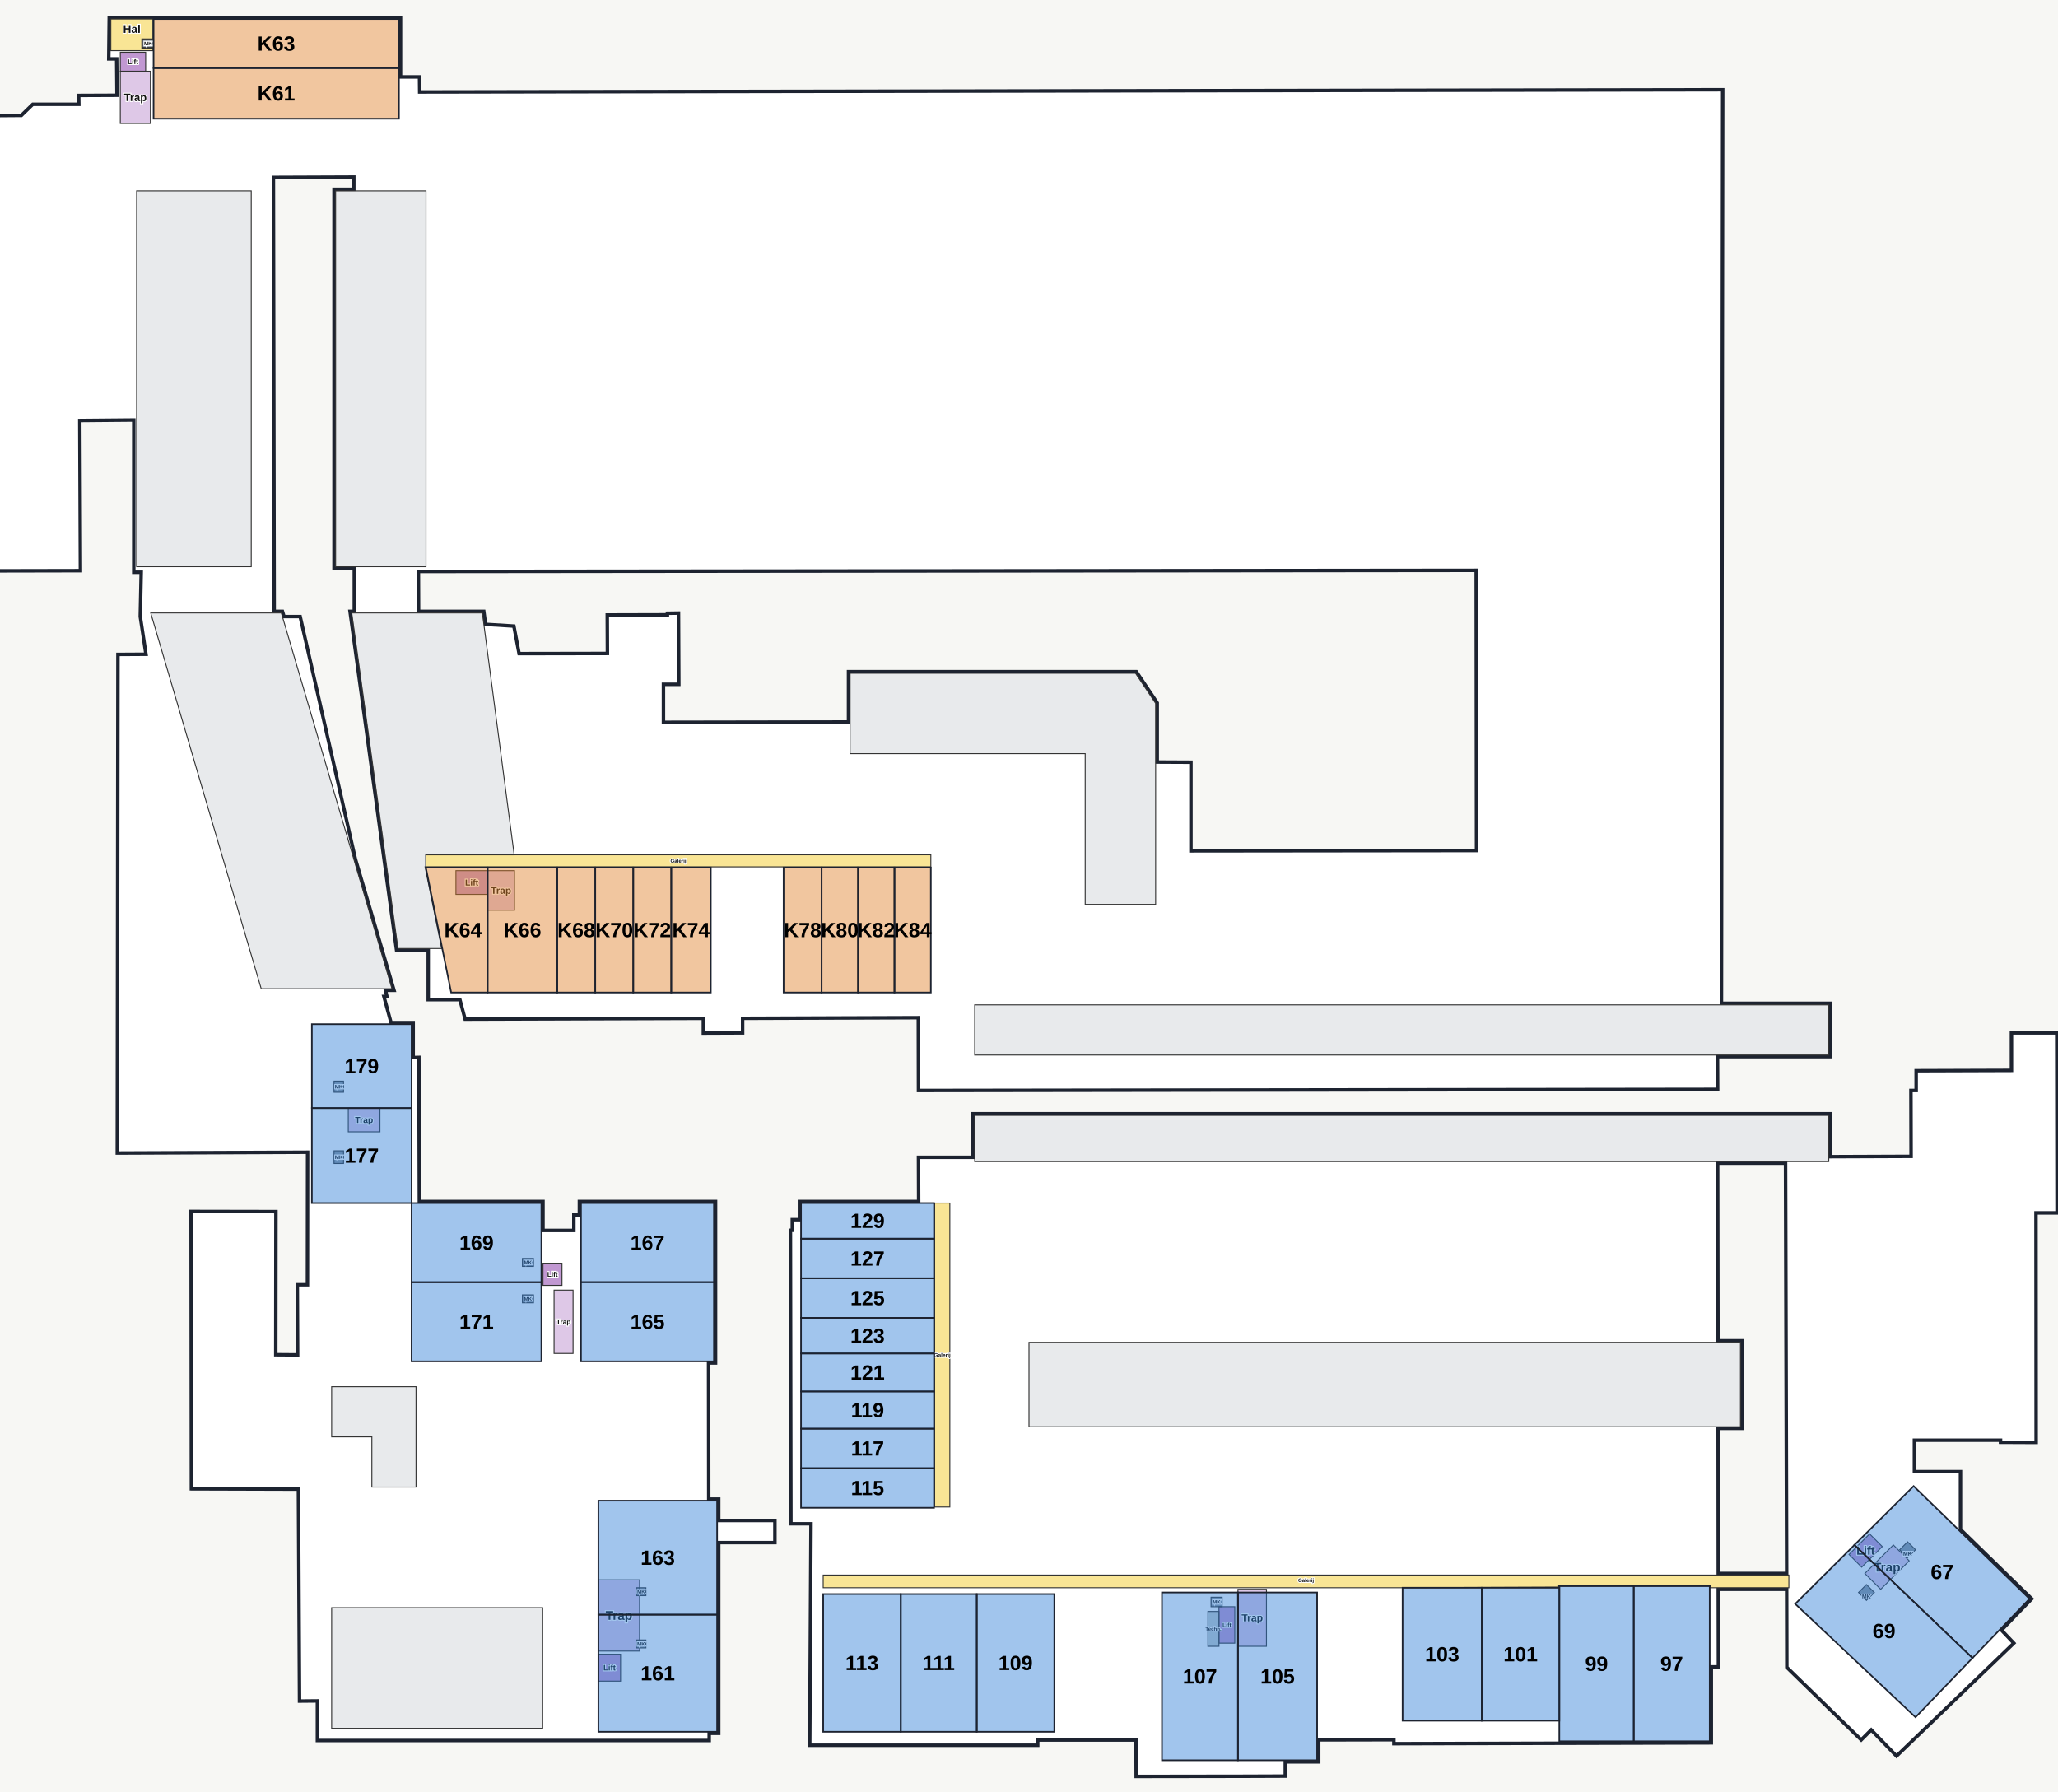
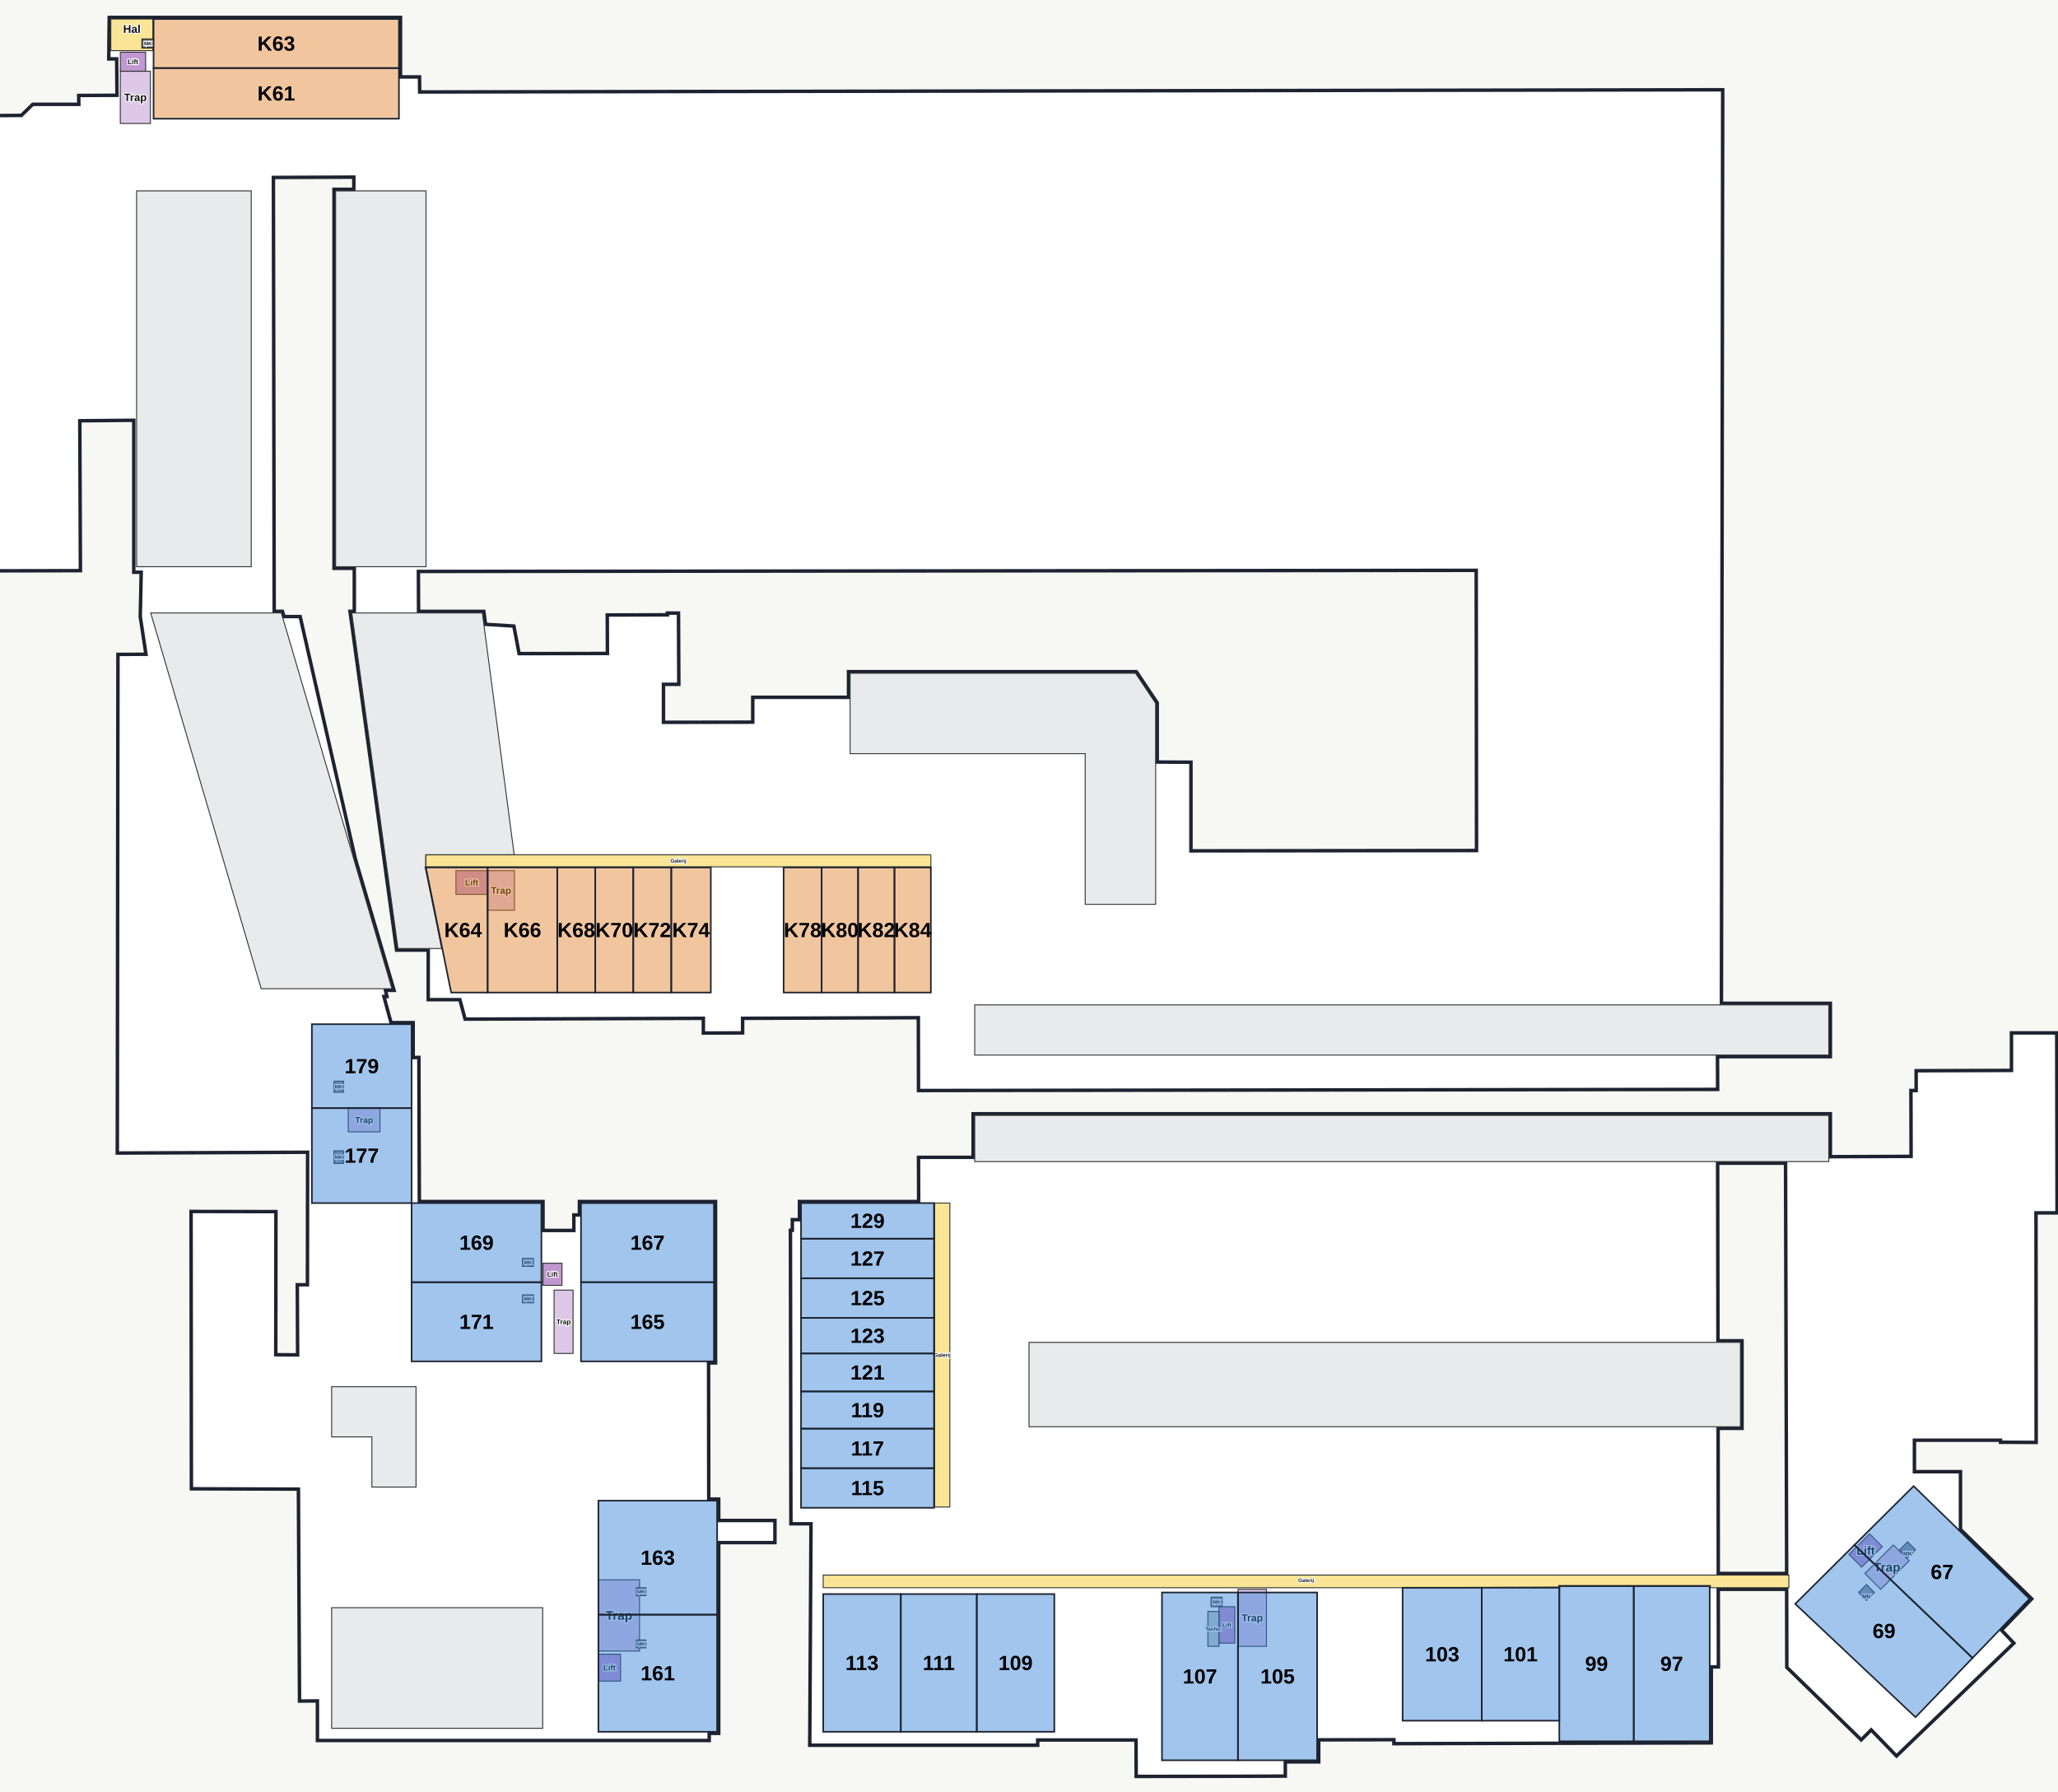
<svg xmlns="http://www.w3.org/2000/svg" viewBox="30 0 1300 1132" font-family="Arial,sans-serif">
  <rect x="30" y="0" width="1300" height="1132" fill="#f7f7f4" />
-   <path fill="#ffffff" stroke="#1d2330" stroke-width="2.2" fill-rule="evenodd" d="M529.3,777.2 L529.6,962.6 L542.3,962.6 L541.5,1102.5 L685.5,1102.5 L685.5,1099.2 L747.6,1099.2 L747.7,1122.2 L815.5,1122.1 L841.9,1122.0 L841.9,1113.0 L863.0,1113.0 L863.0,1099.1 L910.5,1099.0 L910.5,1101.5 L1111.0,1101.0 L1111.0,1053.0 L1115.5,1053.0 L1115.4,1004.0 L1158.6,1004.0 L1158.7,1053.3 L1205.7,1099.1 L1212.0,1092.8 L1228.0,1109.3 L1302.1,1038.0 L1294.3,1029.8 L1313.4,1010.0 L1268.4,966.2 L1268.4,929.7 L1239.3,929.7 L1239.3,909.8 L1293.7,909.8 L1293.7,911.1 L1316.2,911.2 L1316.1,766.2 L1329.4,766.2 L1329.2,652.5 L1300.6,652.5 L1300.6,676.2 L1240.4,676.4 L1240.4,688.9 L1237.1,688.9 L1237.2,730.5 L1186.2,730.7 L1186.2,703.6 L644.7,703.6 L644.7,731.1 L610.2,731.1 L610.3,759.0 L535.0,759.0 L535.0,770.5 L530.5,770.5 L530.5,777.2Z M1158.6,994.0 L1115.4,994.0 L1115.3,902.3 L1130.4,902.3 L1130.4,847.0 L1115.2,847.0 L1115.0,734.8 L1157.9,734.8Z M99.0,11.0 L98.7,37.2 L103.7,37.2 L103.9,60.2 L79.7,60.3 L79.8,65.9 L50.7,65.9 L43.5,72.9 L16.8,73.1 L-7.3,49.3 L-73.4,115.6 L-73.1,315.4 L-58.3,315.5 L-58.3,338.0 L-73.0,337.9 L-72.9,346.0 L-75.1,346.0 L-75.3,352.9 L-73.0,358.1 L-67.8,360.8 L80.8,360.5 L80.4,265.8 L114.5,265.5 L114.5,361.5 L119.2,361.5 L118.6,389.5 L122.2,413.3 L104.5,413.4 L104.1,728.4 L224.3,727.9 L224.2,811.6 L217.8,811.6 L218.0,855.9 L204.2,855.8 L204.3,765.4 L150.7,765.3 L150.9,940.5 L218.5,940.7 L219.2,1074.6 L230.5,1074.5 L230.5,1099.5 L478.0,1099.5 L478.0,1095.0 L484.0,1095.0 L484.0,974.5 L519.5,974.5 L519.5,960.5 L484.0,960.5 L484.0,947.0 L477.7,947.0 L477.6,861.0 L482.0,861.0 L482.0,759.0 L396.0,759.0 L396.0,767.5 L392.5,767.5 L392.5,777.3 L373.0,777.3 L373.0,759.0 L294.9,759.0 L294.6,668.0 L291.0,668.1 L291.0,646.0 L277.0,646.0 L272.5,629.5 L274.4,629.5 L273.5,625.6 L278.9,625.6 L254.5,542.7 L219.6,389.5 L209.4,389.5 L208.4,386.2 L203.2,386.2 L202.7,112.1 L253.5,111.9 L253.5,119.6 L241.0,119.6 L241.0,359.0 L253.8,359.0 L253.8,386.2 L251.1,386.2 L280.5,600.2 L300.5,600.2 L300.5,631.5 L320.5,631.5 L323.8,643.8 L474.3,643.3 L474.3,652.6 L499.1,652.5 L499.1,643.3 L610.1,642.9 L610.2,688.9 L1115.0,688.2 L1114.9,667.5 L1186.2,667.5 L1186.2,633.8 L1117.4,633.8 L1118.2,56.7 L295.1,58.1 L295.0,48.6 L283.0,48.6 L283.0,11.0Z M294.3,361.0 L962.5,360.3 L962.7,537.3 L782.3,537.5 L782.3,481.5 L761.0,481.4 L761.0,444.0 L747.8,424.3 L566.0,424.3 L566.0,456.1 L449.1,456.3 L449.1,432.3 L458.8,432.3 L458.6,387.3 L451.6,387.4 L451.6,388.4 L413.6,388.5 L413.7,412.8 L357.9,412.9 L354.6,395.5 L336.7,394.4 L335.6,386.2 L294.4,386.2Z" />
+   <path fill="#ffffff" stroke="#1d2330" stroke-width="2.2" fill-rule="evenodd" d="M529.3,777.2 L529.6,962.6 L542.3,962.6 L541.5,1102.5 L685.5,1102.5 L685.5,1099.2 L747.6,1099.2 L747.7,1122.2 L815.5,1122.1 L841.9,1122.0 L841.9,1113.0 L863.0,1113.0 L863.0,1099.1 L910.5,1099.0 L910.5,1101.5 L1111.0,1101.0 L1111.0,1053.0 L1115.5,1053.0 L1115.4,1004.0 L1158.6,1004.0 L1158.7,1053.3 L1205.7,1099.1 L1212.0,1092.8 L1228.0,1109.3 L1302.1,1038.0 L1294.3,1029.8 L1313.4,1010.0 L1268.4,966.2 L1268.4,929.7 L1239.3,929.7 L1239.3,909.8 L1293.7,909.8 L1293.7,911.1 L1316.2,911.2 L1316.1,766.2 L1329.4,766.2 L1329.2,652.5 L1300.6,652.5 L1300.6,676.2 L1240.4,676.4 L1240.4,688.9 L1237.1,688.9 L1237.2,730.5 L1186.2,730.7 L1186.2,703.6 L644.7,703.6 L644.7,731.1 L610.2,731.1 L610.3,759.0 L535.0,759.0 L535.0,770.5 L530.5,770.5 L530.5,777.2Z M1158.6,994.0 L1115.4,994.0 L1115.3,902.3 L1130.4,902.3 L1130.4,847.0 L1115.2,847.0 L1115.0,734.8 L1157.9,734.8Z M99.0,11.0 L98.7,37.2 L103.7,37.2 L103.9,60.2 L79.7,60.3 L79.8,65.9 L50.7,65.9 L43.5,72.9 L16.8,73.1 L-7.3,49.3 L-73.4,115.6 L-73.1,315.4 L-58.3,315.5 L-58.3,338.0 L-73.0,337.9 L-72.9,346.0 L-75.1,346.0 L-75.3,352.9 L-73.0,358.1 L-67.8,360.8 L80.8,360.5 L80.4,265.8 L114.5,265.5 L114.5,361.5 L119.2,361.5 L118.6,389.5 L122.2,413.3 L104.5,413.4 L104.1,728.4 L224.3,727.9 L224.2,811.6 L217.8,811.6 L218.0,855.9 L204.2,855.8 L204.3,765.4 L150.7,765.3 L150.9,940.5 L218.5,940.7 L219.2,1074.6 L230.5,1074.5 L230.5,1099.5 L478.0,1099.5 L478.0,1095.0 L484.0,1095.0 L484.0,974.5 L519.5,974.5 L519.5,960.5 L484.0,960.5 L484.0,947.0 L477.7,947.0 L477.6,861.0 L482.0,861.0 L482.0,759.0 L396.0,759.0 L396.0,767.5 L392.5,767.5 L392.5,777.3 L373.0,777.3 L373.0,759.0 L294.9,759.0 L294.6,668.0 L291.0,668.1 L291.0,646.0 L277.0,646.0 L272.5,629.5 L274.4,629.5 L273.5,625.6 L278.9,625.6 L254.5,542.7 L219.6,389.5 L209.4,389.5 L208.4,386.2 L203.2,386.2 L202.7,112.1 L253.5,111.9 L253.5,119.6 L241.0,119.6 L241.0,359.0 L253.8,359.0 L253.8,386.2 L251.1,386.2 L280.5,600.2 L300.5,600.2 L300.5,631.5 L320.5,631.5 L323.8,643.8 L474.3,643.3 L474.3,652.6 L499.1,652.5 L499.1,643.3 L610.1,642.9 L610.2,688.9 L1115.0,688.2 L1114.9,667.5 L1186.2,667.5 L1186.2,633.8 L1117.4,633.8 L1118.2,56.7 L295.1,58.1 L295.0,48.6 L283.0,48.6 L283.0,11.0Z M294.3,361.0 L962.5,360.3 L962.7,537.3 L782.3,537.5 L782.3,481.5 L761.0,481.4 L761.0,444.0 L747.8,424.3 L566.0,424.3 L566.0,440.5 L505.5,440.5 L505.5,456.2 L449.1,456.3 L449.1,432.3 L458.8,432.3 L458.6,387.3 L451.6,387.3 L451.6,388.4 L413.6,388.5 L413.7,412.8 L357.9,412.9 L354.6,395.5 L336.7,394.4 L335.6,386.2 L294.4,386.2Z" />
  <polygon id="2-DAK-1" points="116.3,358.0 188.7,358.0 188.7,120.6 116.3,120.6" fill="#d5d8dc" fill-opacity="0.55" stroke="#333" stroke-width="0.6" />
  <polygon id="2-DAK-2" points="242.0,358.0 299.1,358.0 299.1,120.6 242.0,120.6" fill="#d5d8dc" fill-opacity="0.55" stroke="#333" stroke-width="0.6" />
  <polygon id="2-DAK-3" points="195.0,624.6 277.6,624.6 207.7,387.2 125.2,387.2" fill="#d5d8dc" fill-opacity="0.55" stroke="#333" stroke-width="0.6" />
  <polygon id="2-DAK-4" points="281.4,599.2 309.0,599.2 298.5,547.6 299.0,547.6 299.0,540.0 354.8,540.0 334.7,387.2 252.2,387.2" fill="#d5d8dc" fill-opacity="0.55" stroke="#333" stroke-width="0.6" />
  <polygon id="2-DAK-5" points="567.0,476.1 715.5,476.1 715.5,571.3 760.0,571.3 760.0,444.3 747.3,425.3 567.0,425.3" fill="#d5d8dc" fill-opacity="0.55" stroke="#333" stroke-width="0.6" />
  <polygon id="2-DAK-6" points="645.7,666.5 1185.2,666.5 1185.2,634.8 645.7,634.8" fill="#d5d8dc" fill-opacity="0.55" stroke="#333" stroke-width="0.6" />
  <polygon id="2-DAK-7" points="645.7,733.8 1185.2,733.8 1185.2,704.6 645.7,704.6" fill="#d5d8dc" fill-opacity="0.55" stroke="#333" stroke-width="0.6" />
  <polygon id="2-DAK-8" points="680.0,901.3 1129.4,901.3 1129.4,848.0 680.0,848.0" fill="#d5d8dc" fill-opacity="0.55" stroke="#333" stroke-width="0.6" />
  <polygon id="2-DAK-9" points="239.5,907.7 264.9,907.7 264.9,939.4 292.8,939.4 292.8,876.0 239.5,876.0" fill="#d5d8dc" fill-opacity="0.55" stroke="#333" stroke-width="0.6" />
  <polygon id="2-DAK-10" points="239.5,1091.8 372.8,1091.8 372.8,1015.6 239.5,1015.6" fill="#d5d8dc" fill-opacity="0.55" stroke="#333" stroke-width="0.6" />
  <polygon id="2-K61-HAL" points="100.0,32.0 126.6,32.0 126.6,30.4 119.6,30.4 119.6,24.6 126.6,24.6 126.6,12.0 100.0,12.0" fill="#f4d03f" fill-opacity="0.55" stroke="#333" stroke-width="0.6" />
  <text x="113.3" y="18.3" font-size="7.1" font-weight="700" text-anchor="middle" dominant-baseline="central" fill="#111" stroke="#fff" stroke-width="1.2" paint-order="stroke">Hal</text>
  <polygon id="2-K61-MK" points="120,25 127,25 127,30 120,30" fill="#2c3e50" fill-opacity="0.55" stroke="#333" stroke-width="0.6" />
  <text x="123.5" y="27.5" font-size="3.2" font-weight="700" text-anchor="middle" dominant-baseline="central" fill="#111" stroke="#fff" stroke-width="1.2" paint-order="stroke">MK</text>
  <polygon id="2-K61-LIFT" points="106,33 122,33 122,45 106,45" fill="#8e44ad" fill-opacity="0.55" stroke="#333" stroke-width="0.6" />
  <text x="114.0" y="39.0" font-size="4.3" font-weight="700" text-anchor="middle" dominant-baseline="central" fill="#111" stroke="#fff" stroke-width="1.2" paint-order="stroke">Lift</text>
  <polygon id="2-K61-TRAP" points="106,45 125,45 125,78 106,78" fill="#c39bd3" fill-opacity="0.55" stroke="#333" stroke-width="0.6" />
  <text x="115.5" y="61.5" font-size="6.8" font-weight="700" text-anchor="middle" dominant-baseline="central" fill="#111" stroke="#fff" stroke-width="1.2" paint-order="stroke">Trap</text>
  <polygon id="2-225-LIFT" points="318,550 338,550 338,565 318,565" fill="#8e44ad" fill-opacity="0.55" stroke="#333" stroke-width="0.6" />
  <text x="328.0" y="557.5" font-size="5.4" font-weight="700" text-anchor="middle" dominant-baseline="central" fill="#111" stroke="#fff" stroke-width="1.2" paint-order="stroke">Lift</text>
  <polygon id="2-225-TRAP" points="338,550 355,550 355,575 338,575" fill="#c39bd3" fill-opacity="0.55" stroke="#333" stroke-width="0.6" />
  <text x="346.5" y="562.5" font-size="6.1" font-weight="700" text-anchor="middle" dominant-baseline="central" fill="#111" stroke="#fff" stroke-width="1.2" paint-order="stroke">Trap</text>
  <polygon id="2-183-TRAP" points="250,700 270,700 270,715 250,715" fill="#c39bd3" fill-opacity="0.55" stroke="#333" stroke-width="0.6" />
  <text x="260.0" y="707.5" font-size="5.4" font-weight="700" text-anchor="middle" dominant-baseline="central" fill="#111" stroke="#fff" stroke-width="1.2" paint-order="stroke">Trap</text>
  <polygon id="2-183-MK1" points="241,683 247,683 247,690 241,690" fill="#2c3e50" fill-opacity="0.55" stroke="#333" stroke-width="0.6" />
  <text x="244.0" y="686.5" font-size="3.2" font-weight="700" text-anchor="middle" dominant-baseline="central" fill="#111" stroke="#fff" stroke-width="1.2" paint-order="stroke">MK</text>
  <polygon id="2-183-MK2" points="241,727 247,727 247,735 241,735" fill="#2c3e50" fill-opacity="0.55" stroke="#333" stroke-width="0.6" />
  <text x="244.0" y="731.0" font-size="3.2" font-weight="700" text-anchor="middle" dominant-baseline="central" fill="#111" stroke="#fff" stroke-width="1.2" paint-order="stroke">MK</text>
  <polygon id="2-194-LIFT" points="373,798 385,798 385,812 373,812" fill="#8e44ad" fill-opacity="0.55" stroke="#333" stroke-width="0.6" />
  <text x="379.0" y="805.0" font-size="4.3" font-weight="700" text-anchor="middle" dominant-baseline="central" fill="#111" stroke="#fff" stroke-width="1.2" paint-order="stroke">Lift</text>
  <polygon id="2-194-TRAP" points="380,815 392,815 392,855 380,855" fill="#c39bd3" fill-opacity="0.55" stroke="#333" stroke-width="0.6" />
  <text x="386.0" y="835.0" font-size="4.3" font-weight="700" text-anchor="middle" dominant-baseline="central" fill="#111" stroke="#fff" stroke-width="1.2" paint-order="stroke">Trap</text>
  <polygon id="2-194-MK1" points="360,795 367,795 367,800 360,800" fill="#2c3e50" fill-opacity="0.55" stroke="#333" stroke-width="0.6" />
  <text x="363.5" y="797.5" font-size="3.2" font-weight="700" text-anchor="middle" dominant-baseline="central" fill="#111" stroke="#fff" stroke-width="1.2" paint-order="stroke">MK</text>
  <polygon id="2-194-MK2" points="360,818 367,818 367,823 360,823" fill="#2c3e50" fill-opacity="0.55" stroke="#333" stroke-width="0.6" />
  <text x="363.5" y="820.5" font-size="3.2" font-weight="700" text-anchor="middle" dominant-baseline="central" fill="#111" stroke="#fff" stroke-width="1.2" paint-order="stroke">MK</text>
  <polygon id="2-200-TRAP" points="408,998 434,998 434,1043 408,1043" fill="#c39bd3" fill-opacity="0.55" stroke="#333" stroke-width="0.6" />
  <text x="421.0" y="1020.5" font-size="8.0" font-weight="700" text-anchor="middle" dominant-baseline="central" fill="#111" stroke="#fff" stroke-width="1.2" paint-order="stroke">Trap</text>
  <polygon id="2-200-LIFT" points="408,1045 422,1045 422,1062 408,1062" fill="#8e44ad" fill-opacity="0.55" stroke="#333" stroke-width="0.6" />
  <text x="415.0" y="1053.5" font-size="5.0" font-weight="700" text-anchor="middle" dominant-baseline="central" fill="#111" stroke="#fff" stroke-width="1.2" paint-order="stroke">Lift</text>
  <polygon id="2-200-MK1" points="432,1003 438,1003 438,1008 432,1008" fill="#2c3e50" fill-opacity="0.55" stroke="#333" stroke-width="0.6" />
  <text x="435.0" y="1005.5" font-size="3.2" font-weight="700" text-anchor="middle" dominant-baseline="central" fill="#111" stroke="#fff" stroke-width="1.2" paint-order="stroke">MK</text>
  <polygon id="2-200-MK2" points="432,1036 438,1036 438,1041 432,1041" fill="#2c3e50" fill-opacity="0.55" stroke="#333" stroke-width="0.6" />
  <text x="435.0" y="1038.5" font-size="3.2" font-weight="700" text-anchor="middle" dominant-baseline="central" fill="#111" stroke="#fff" stroke-width="1.2" paint-order="stroke">MK</text>
  <polygon id="2-244-LIFT" points="800,1015 810,1015 810,1038 800,1038" fill="#8e44ad" fill-opacity="0.55" stroke="#333" stroke-width="0.6" />
  <text x="805.0" y="1026.5" font-size="3.6" font-weight="700" text-anchor="middle" dominant-baseline="central" fill="#111" stroke="#fff" stroke-width="1.2" paint-order="stroke">Lift</text>
  <polygon id="2-244-SCH" points="793,1018 800,1018 800,1040 793,1040" fill="#95a5a6" fill-opacity="0.55" stroke="#333" stroke-width="0.6" />
  <text x="796.5" y="1029.0" font-size="3.2" font-weight="700" text-anchor="middle" dominant-baseline="central" fill="#111" stroke="#fff" stroke-width="1.2" paint-order="stroke">Techn.</text>
  <polygon id="2-244-MK" points="795,1009 802,1009 802,1015 795,1015" fill="#2c3e50" fill-opacity="0.55" stroke="#333" stroke-width="0.6" />
  <text x="798.5" y="1012.0" font-size="3.2" font-weight="700" text-anchor="middle" dominant-baseline="central" fill="#111" stroke="#fff" stroke-width="1.2" paint-order="stroke">MK</text>
  <polygon id="2-244-TRAP" points="812,1004 830,1004 830,1040 812,1040" fill="#c39bd3" fill-opacity="0.55" stroke="#333" stroke-width="0.6" />
  <text x="821.0" y="1022.0" font-size="6.4" font-weight="700" text-anchor="middle" dominant-baseline="central" fill="#111" stroke="#fff" stroke-width="1.2" paint-order="stroke">Trap</text>
  <polygon id="2-262-LIFT" points="1198,982 1211,969 1219,977 1206,990" fill="#8e44ad" fill-opacity="0.55" stroke="#333" stroke-width="0.6" />
  <text x="1208.5" y="979.5" font-size="7.5" font-weight="700" text-anchor="middle" dominant-baseline="central" fill="#111" stroke="#fff" stroke-width="1.2" paint-order="stroke">Lift</text>
  <polygon id="2-262-TRAP" points="1208,994 1226,976 1236,986 1218,1004" fill="#c39bd3" fill-opacity="0.55" stroke="#333" stroke-width="0.6" />
  <text x="1222.0" y="990.0" font-size="8.0" font-weight="700" text-anchor="middle" dominant-baseline="central" fill="#111" stroke="#fff" stroke-width="1.2" paint-order="stroke">Trap</text>
  <polygon id="2-262-MK1" points="1230,979 1235,974 1240,979 1235,984" fill="#2c3e50" fill-opacity="0.55" stroke="#333" stroke-width="0.6" />
  <text x="1235.0" y="981.5" font-size="3.6" font-weight="700" text-anchor="middle" dominant-baseline="central" fill="#111" stroke="#fff" stroke-width="1.2" paint-order="stroke">MK</text>
  <polygon id="2-262-MK2" points="1204,1006 1209,1001 1214,1006 1209,1011" fill="#2c3e50" fill-opacity="0.55" stroke="#333" stroke-width="0.6" />
  <text x="1209.0" y="1008.5" font-size="3.6" font-weight="700" text-anchor="middle" dominant-baseline="central" fill="#111" stroke="#fff" stroke-width="1.2" paint-order="stroke">MK</text>
  <polygon id="2-GAL-K" points="299.0,547.6 618.0,547.6 618.0,540.0 299.0,540.0" fill="#f4d03f" fill-opacity="0.55" stroke="#333" stroke-width="0.6" />
  <text x="458.5" y="543.8" font-size="3.2" font-weight="700" text-anchor="middle" dominant-baseline="central" fill="#111" stroke="#fff" stroke-width="1.2" paint-order="stroke">Galerij</text>
  <polygon id="2-GAL-S" points="630.0,952.0 630.0,760.0 620.4,760.0 620.4,952.0" fill="#f4d03f" fill-opacity="0.55" stroke="#333" stroke-width="0.6" />
  <text x="625.2" y="856.0" font-size="3.4" font-weight="700" text-anchor="middle" dominant-baseline="central" fill="#111" stroke="#fff" stroke-width="1.2" paint-order="stroke">Galerij</text>
  <polygon id="2-GAL-O" points="550.0,1003.0 915.6,1003.0 1014.6,1002.6 1014.6,1001.6 1110.4,1001.6 1110.4,1003.0 1160.0,1003.0 1160.0,995.0 550.0,995.0" fill="#f4d03f" fill-opacity="0.55" stroke="#333" stroke-width="0.6" />
  <text x="855.0" y="998.3" font-size="3.2" font-weight="700" text-anchor="middle" dominant-baseline="central" fill="#111" stroke="#fff" stroke-width="1.2" paint-order="stroke">Galerij</text>
  <polygon id="S177" points="227,700 290,700 290,760 227,760" fill="#2f7fd8" fill-opacity="0.45" stroke="#1d2330" stroke-width="1" />
  <text x="258.5" y="730.0" font-size="13" font-weight="700" text-anchor="middle" dominant-baseline="central">177</text>
  <polygon id="S179" points="227,647 290,647 290,700 227,700" fill="#2f7fd8" fill-opacity="0.45" stroke="#1d2330" stroke-width="1" />
  <text x="258.5" y="673.5" font-size="13" font-weight="700" text-anchor="middle" dominant-baseline="central">179</text>
  <polygon id="S171" points="290,810 372,810 372,860 290,860" fill="#2f7fd8" fill-opacity="0.45" stroke="#1d2330" stroke-width="1" />
  <text x="331.0" y="835.0" font-size="13" font-weight="700" text-anchor="middle" dominant-baseline="central">171</text>
  <polygon id="S169" points="290,760 372,760 372,810 290,810" fill="#2f7fd8" fill-opacity="0.45" stroke="#1d2330" stroke-width="1" />
  <text x="331.0" y="785.0" font-size="13" font-weight="700" text-anchor="middle" dominant-baseline="central">169</text>
  <polygon id="S167" points="397,760 481,760 481,810 397,810" fill="#2f7fd8" fill-opacity="0.45" stroke="#1d2330" stroke-width="1" />
  <text x="439.0" y="785.0" font-size="13" font-weight="700" text-anchor="middle" dominant-baseline="central">167</text>
  <polygon id="S165" points="397,810 481,810 481,860 397,860" fill="#2f7fd8" fill-opacity="0.45" stroke="#1d2330" stroke-width="1" />
  <text x="439.0" y="835.0" font-size="13" font-weight="700" text-anchor="middle" dominant-baseline="central">165</text>
  <polygon id="S161" points="408,1020 483,1020 483,1094 408,1094" fill="#2f7fd8" fill-opacity="0.45" stroke="#1d2330" stroke-width="1" />
  <text x="445.5" y="1057.0" font-size="13" font-weight="700" text-anchor="middle" dominant-baseline="central">161</text>
  <polygon id="S163" points="408,948 483,948 483,1020 408,1020" fill="#2f7fd8" fill-opacity="0.45" stroke="#1d2330" stroke-width="1" />
  <text x="445.5" y="984.0" font-size="13" font-weight="700" text-anchor="middle" dominant-baseline="central">163</text>
  <polygon id="K61" points="127,43 282,43 282,75 127,75" fill="#e0812b" fill-opacity="0.45" stroke="#1d2330" stroke-width="1" />
  <text x="204.5" y="59.0" font-size="13" font-weight="700" text-anchor="middle" dominant-baseline="central">K61</text>
  <polygon id="K63" points="127,12 282,12 282,43 127,43" fill="#e0812b" fill-opacity="0.45" stroke="#1d2330" stroke-width="1" />
  <text x="204.5" y="27.5" font-size="13" font-weight="700" text-anchor="middle" dominant-baseline="central">K63</text>
  <polygon id="K84" points="595,548 618,548 618,627 595,627" fill="#e0812b" fill-opacity="0.45" stroke="#1d2330" stroke-width="1" />
  <text x="606.5" y="587.5" font-size="13" font-weight="700" text-anchor="middle" dominant-baseline="central">K84</text>
  <polygon id="K82" points="572,548 595,548 595,627 572,627" fill="#e0812b" fill-opacity="0.45" stroke="#1d2330" stroke-width="1" />
  <text x="583.5" y="587.5" font-size="13" font-weight="700" text-anchor="middle" dominant-baseline="central">K82</text>
  <polygon id="K80" points="549,548 572,548 572,627 549,627" fill="#e0812b" fill-opacity="0.45" stroke="#1d2330" stroke-width="1" />
  <text x="560.5" y="587.5" font-size="13" font-weight="700" text-anchor="middle" dominant-baseline="central">K80</text>
  <polygon id="K78" points="525,548 549,548 549,627 525,627" fill="#e0812b" fill-opacity="0.45" stroke="#1d2330" stroke-width="1" />
  <text x="537.0" y="587.5" font-size="13" font-weight="700" text-anchor="middle" dominant-baseline="central">K78</text>
  <polygon id="K74" points="454,548 479,548 479,627 454,627" fill="#e0812b" fill-opacity="0.45" stroke="#1d2330" stroke-width="1" />
  <text x="466.5" y="587.5" font-size="13" font-weight="700" text-anchor="middle" dominant-baseline="central">K74</text>
  <polygon id="K72" points="430,548 454,548 454,627 430,627" fill="#e0812b" fill-opacity="0.45" stroke="#1d2330" stroke-width="1" />
  <text x="442.0" y="587.5" font-size="13" font-weight="700" text-anchor="middle" dominant-baseline="central">K72</text>
  <polygon id="K70" points="406,548 430,548 430,627 406,627" fill="#e0812b" fill-opacity="0.45" stroke="#1d2330" stroke-width="1" />
  <text x="418.0" y="587.5" font-size="13" font-weight="700" text-anchor="middle" dominant-baseline="central">K70</text>
  <polygon id="K68" points="382,548 406,548 406,627 382,627" fill="#e0812b" fill-opacity="0.45" stroke="#1d2330" stroke-width="1" />
  <text x="394.0" y="587.5" font-size="13" font-weight="700" text-anchor="middle" dominant-baseline="central">K68</text>
  <polygon id="K66" points="338,548 382,548 382,627 338,627" fill="#e0812b" fill-opacity="0.45" stroke="#1d2330" stroke-width="1" />
  <text x="360.0" y="587.5" font-size="13" font-weight="700" text-anchor="middle" dominant-baseline="central">K66</text>
  <polygon id="K64" points="299,548 338,548 338,627 315,627" fill="#e0812b" fill-opacity="0.45" stroke="#1d2330" stroke-width="1" />
  <text x="322.5" y="587.5" font-size="13" font-weight="700" text-anchor="middle" dominant-baseline="central">K64</text>
  <polygon id="S115" points="536,927.5 620,927.5 620,952.5 536,952.5" fill="#2f7fd8" fill-opacity="0.45" stroke="#1d2330" stroke-width="1" />
  <text x="578.0" y="940.0" font-size="13" font-weight="700" text-anchor="middle" dominant-baseline="central">115</text>
  <polygon id="S117" points="536,902.5 620,902.5 620,927.5 536,927.5" fill="#2f7fd8" fill-opacity="0.45" stroke="#1d2330" stroke-width="1" />
  <text x="578.0" y="915.0" font-size="13" font-weight="700" text-anchor="middle" dominant-baseline="central">117</text>
  <polygon id="S119" points="536,879 620,879 620,902.5 536,902.5" fill="#2f7fd8" fill-opacity="0.45" stroke="#1d2330" stroke-width="1" />
  <text x="578.0" y="890.8" font-size="13" font-weight="700" text-anchor="middle" dominant-baseline="central">119</text>
  <polygon id="S121" points="536,855 620,855 620,879 536,879" fill="#2f7fd8" fill-opacity="0.45" stroke="#1d2330" stroke-width="1" />
  <text x="578.0" y="867.0" font-size="13" font-weight="700" text-anchor="middle" dominant-baseline="central">121</text>
  <polygon id="S123" points="536,832.5 620,832.5 620,855 536,855" fill="#2f7fd8" fill-opacity="0.45" stroke="#1d2330" stroke-width="1" />
  <text x="578.0" y="843.8" font-size="13" font-weight="700" text-anchor="middle" dominant-baseline="central">123</text>
  <polygon id="S125" points="536,807.5 620,807.5 620,832.5 536,832.5" fill="#2f7fd8" fill-opacity="0.45" stroke="#1d2330" stroke-width="1" />
  <text x="578.0" y="820.0" font-size="13" font-weight="700" text-anchor="middle" dominant-baseline="central">125</text>
  <polygon id="S127" points="536,782.5 620,782.5 620,807.5 536,807.5" fill="#2f7fd8" fill-opacity="0.45" stroke="#1d2330" stroke-width="1" />
  <text x="578.0" y="795.0" font-size="13" font-weight="700" text-anchor="middle" dominant-baseline="central">127</text>
  <polygon id="S129" points="536,760 620,760 620,782.5 536,782.5" fill="#2f7fd8" fill-opacity="0.45" stroke="#1d2330" stroke-width="1" />
  <text x="578.0" y="771.2" font-size="13" font-weight="700" text-anchor="middle" dominant-baseline="central">129</text>
  <polygon id="S109" points="647,1007 696,1007 696,1094 647,1094" fill="#2f7fd8" fill-opacity="0.45" stroke="#1d2330" stroke-width="1" />
  <text x="671.5" y="1050.5" font-size="13" font-weight="700" text-anchor="middle" dominant-baseline="central">109</text>
  <polygon id="S111" points="599,1007 647,1007 647,1094 599,1094" fill="#2f7fd8" fill-opacity="0.45" stroke="#1d2330" stroke-width="1" />
  <text x="623.0" y="1050.5" font-size="13" font-weight="700" text-anchor="middle" dominant-baseline="central">111</text>
  <polygon id="S113" points="550,1007 599,1007 599,1094 550,1094" fill="#2f7fd8" fill-opacity="0.45" stroke="#1d2330" stroke-width="1" />
  <text x="574.5" y="1050.5" font-size="13" font-weight="700" text-anchor="middle" dominant-baseline="central">113</text>
  <polygon id="S105" points="812,1006 862,1006 862,1112 812,1112" fill="#2f7fd8" fill-opacity="0.45" stroke="#1d2330" stroke-width="1" />
  <text x="837.0" y="1059.0" font-size="13" font-weight="700" text-anchor="middle" dominant-baseline="central">105</text>
  <polygon id="S107" points="764,1006 812,1006 812,1112 764,1112" fill="#2f7fd8" fill-opacity="0.45" stroke="#1d2330" stroke-width="1" />
  <text x="788.0" y="1059.0" font-size="13" font-weight="700" text-anchor="middle" dominant-baseline="central">107</text>
  <polygon id="S97" points="1062,1002 1110,1002 1110,1100 1062,1100" fill="#2f7fd8" fill-opacity="0.45" stroke="#1d2330" stroke-width="1" />
  <text x="1086.0" y="1051.0" font-size="13" font-weight="700" text-anchor="middle" dominant-baseline="central">97</text>
  <polygon id="S99" points="1015,1002 1062,1002 1062,1100 1015,1100" fill="#2f7fd8" fill-opacity="0.45" stroke="#1d2330" stroke-width="1" />
  <text x="1038.5" y="1051.0" font-size="13" font-weight="700" text-anchor="middle" dominant-baseline="central">99</text>
  <polygon id="S101" points="966,1003 1015,1003 1015,1087 966,1087" fill="#2f7fd8" fill-opacity="0.45" stroke="#1d2330" stroke-width="1" />
  <text x="990.5" y="1045.0" font-size="13" font-weight="700" text-anchor="middle" dominant-baseline="central">101</text>
  <polygon id="S103" points="916,1003 966,1003 966,1087 916,1087" fill="#2f7fd8" fill-opacity="0.45" stroke="#1d2330" stroke-width="1" />
  <text x="941.0" y="1045.0" font-size="13" font-weight="700" text-anchor="middle" dominant-baseline="central">103</text>
  <polygon id="S67" points="1201.4,976 1238.8,938.8 1312,1010 1276,1047.4" fill="#2f7fd8" fill-opacity="0.45" stroke="#1d2330" stroke-width="1" />
  <text x="1256.8" y="993.0" font-size="13" font-weight="700" text-anchor="middle" dominant-baseline="central">67</text>
  <polygon id="S69" points="1164,1013.2 1201.4,976 1276,1047.4 1240,1084.8" fill="#2f7fd8" fill-opacity="0.45" stroke="#1d2330" stroke-width="1" />
  <text x="1220.1" y="1030.3" font-size="13" font-weight="700" text-anchor="middle" dominant-baseline="central">69</text>
</svg>
